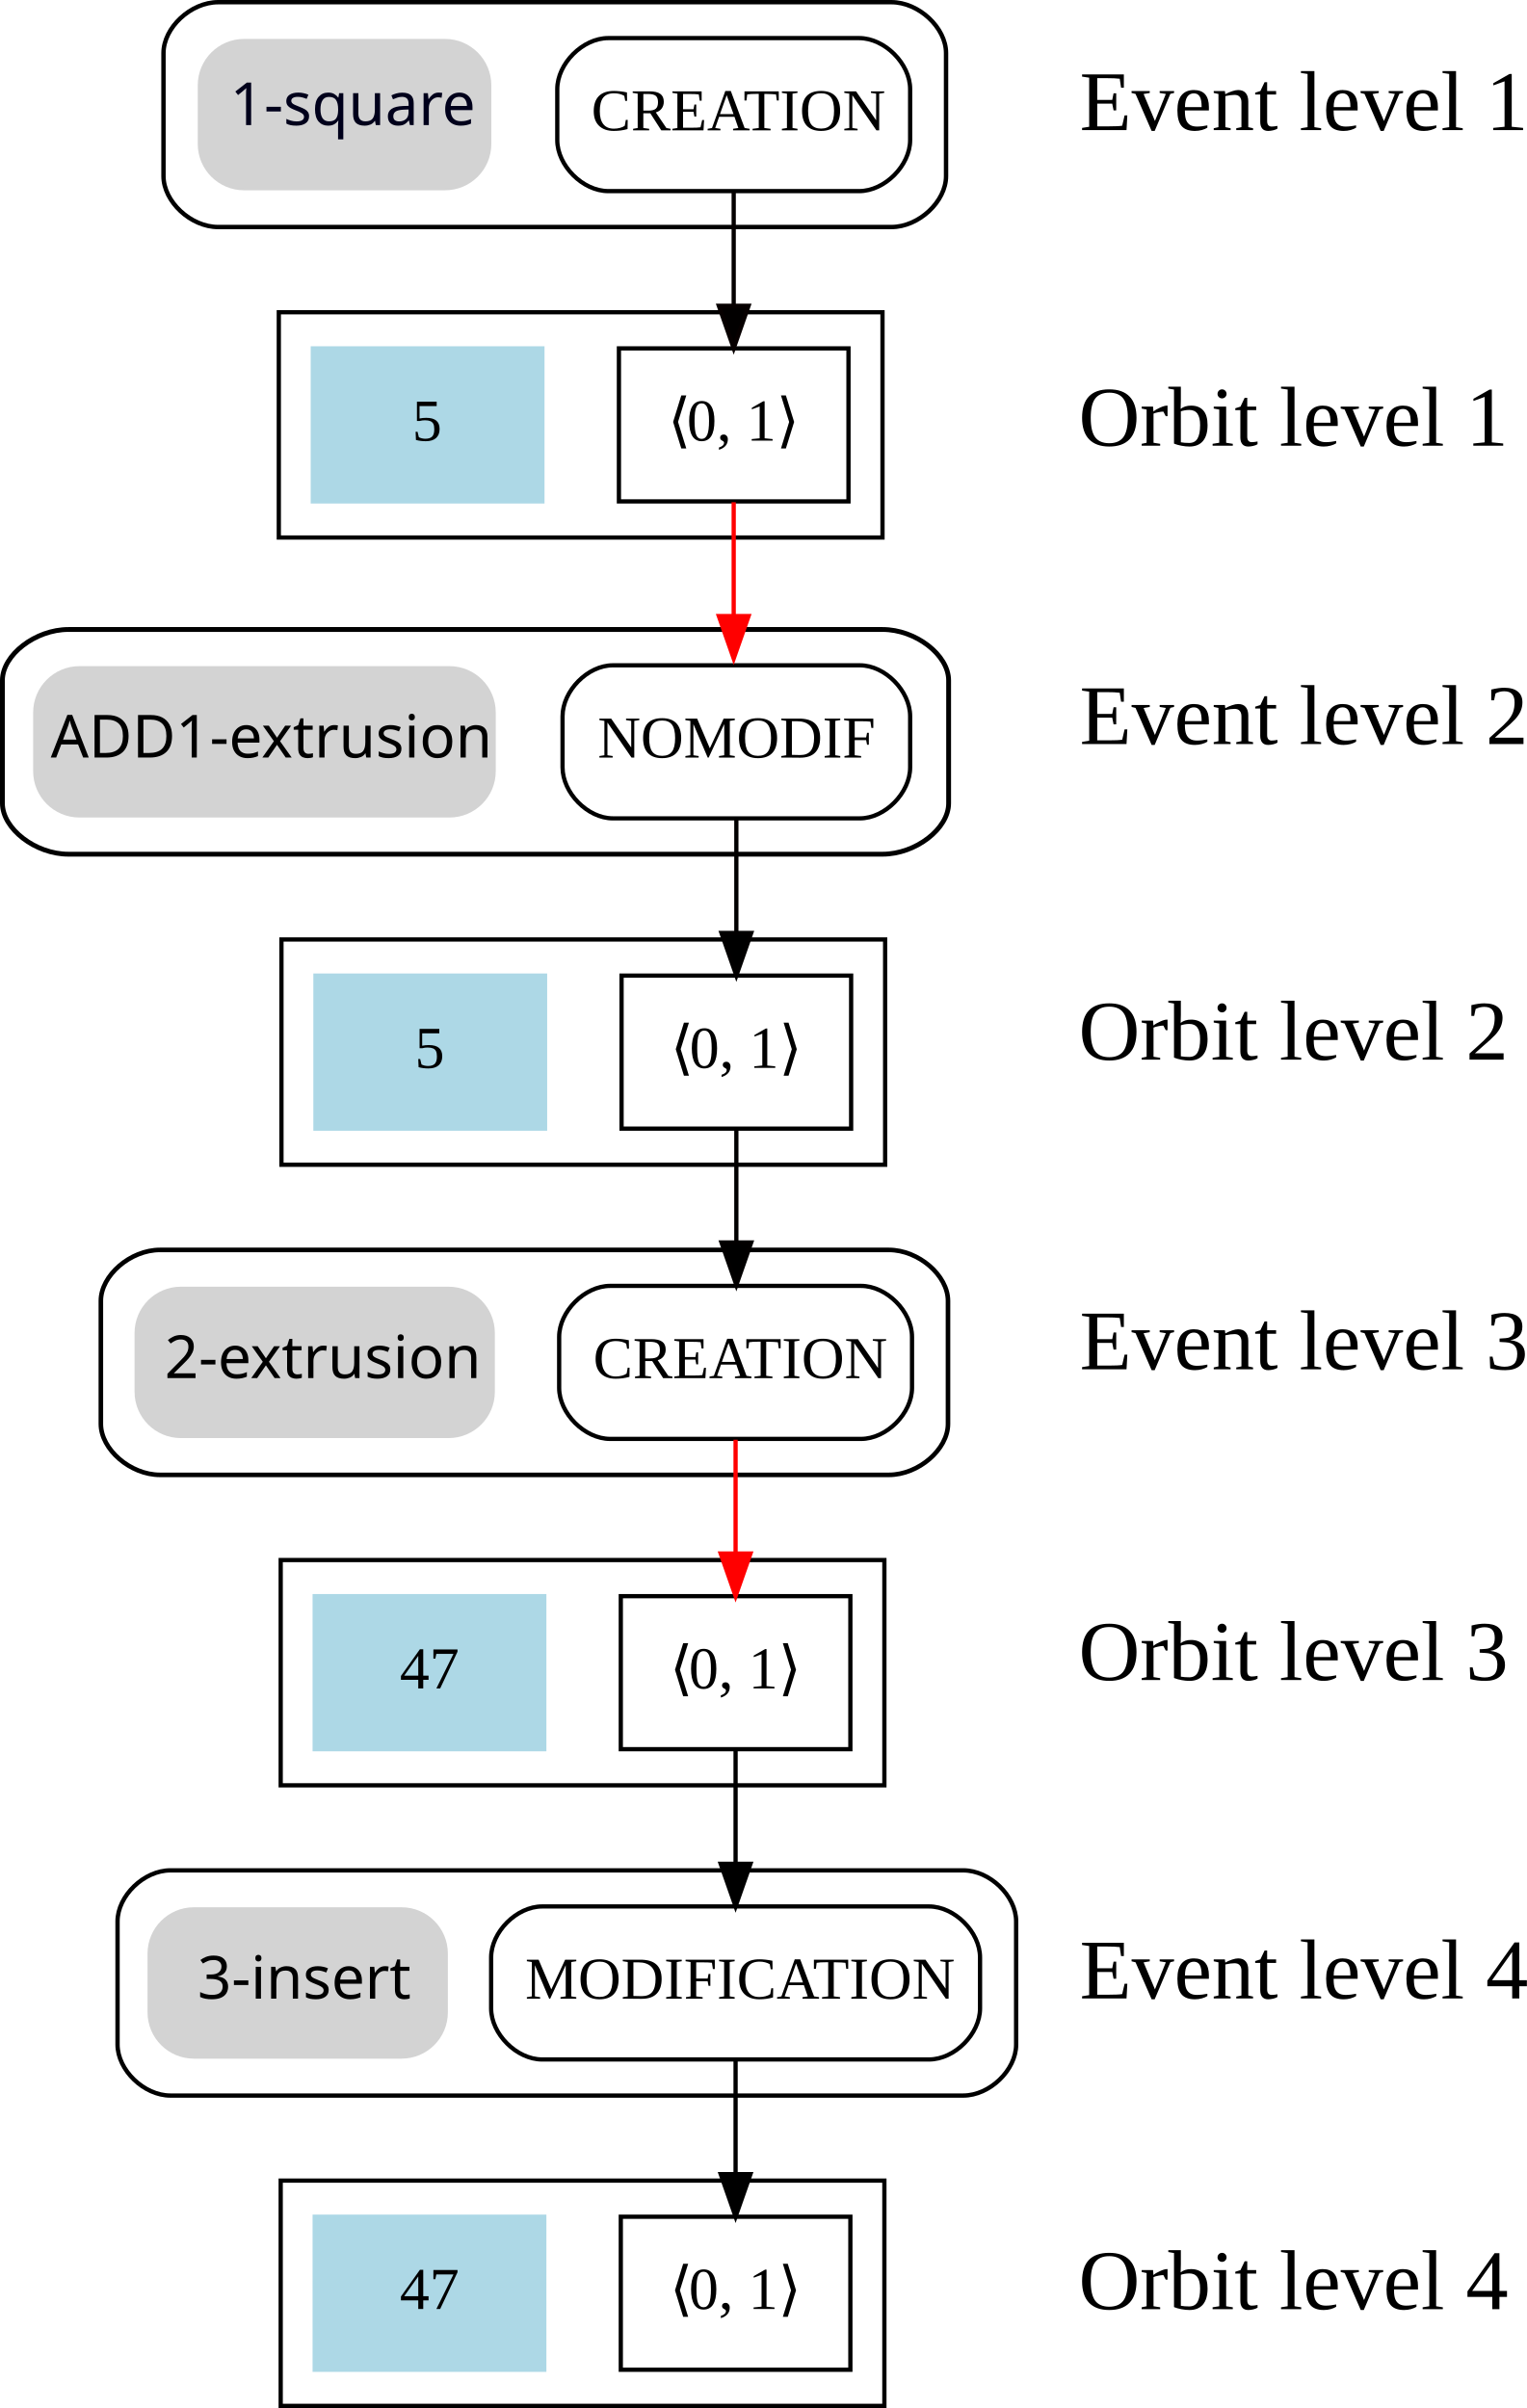
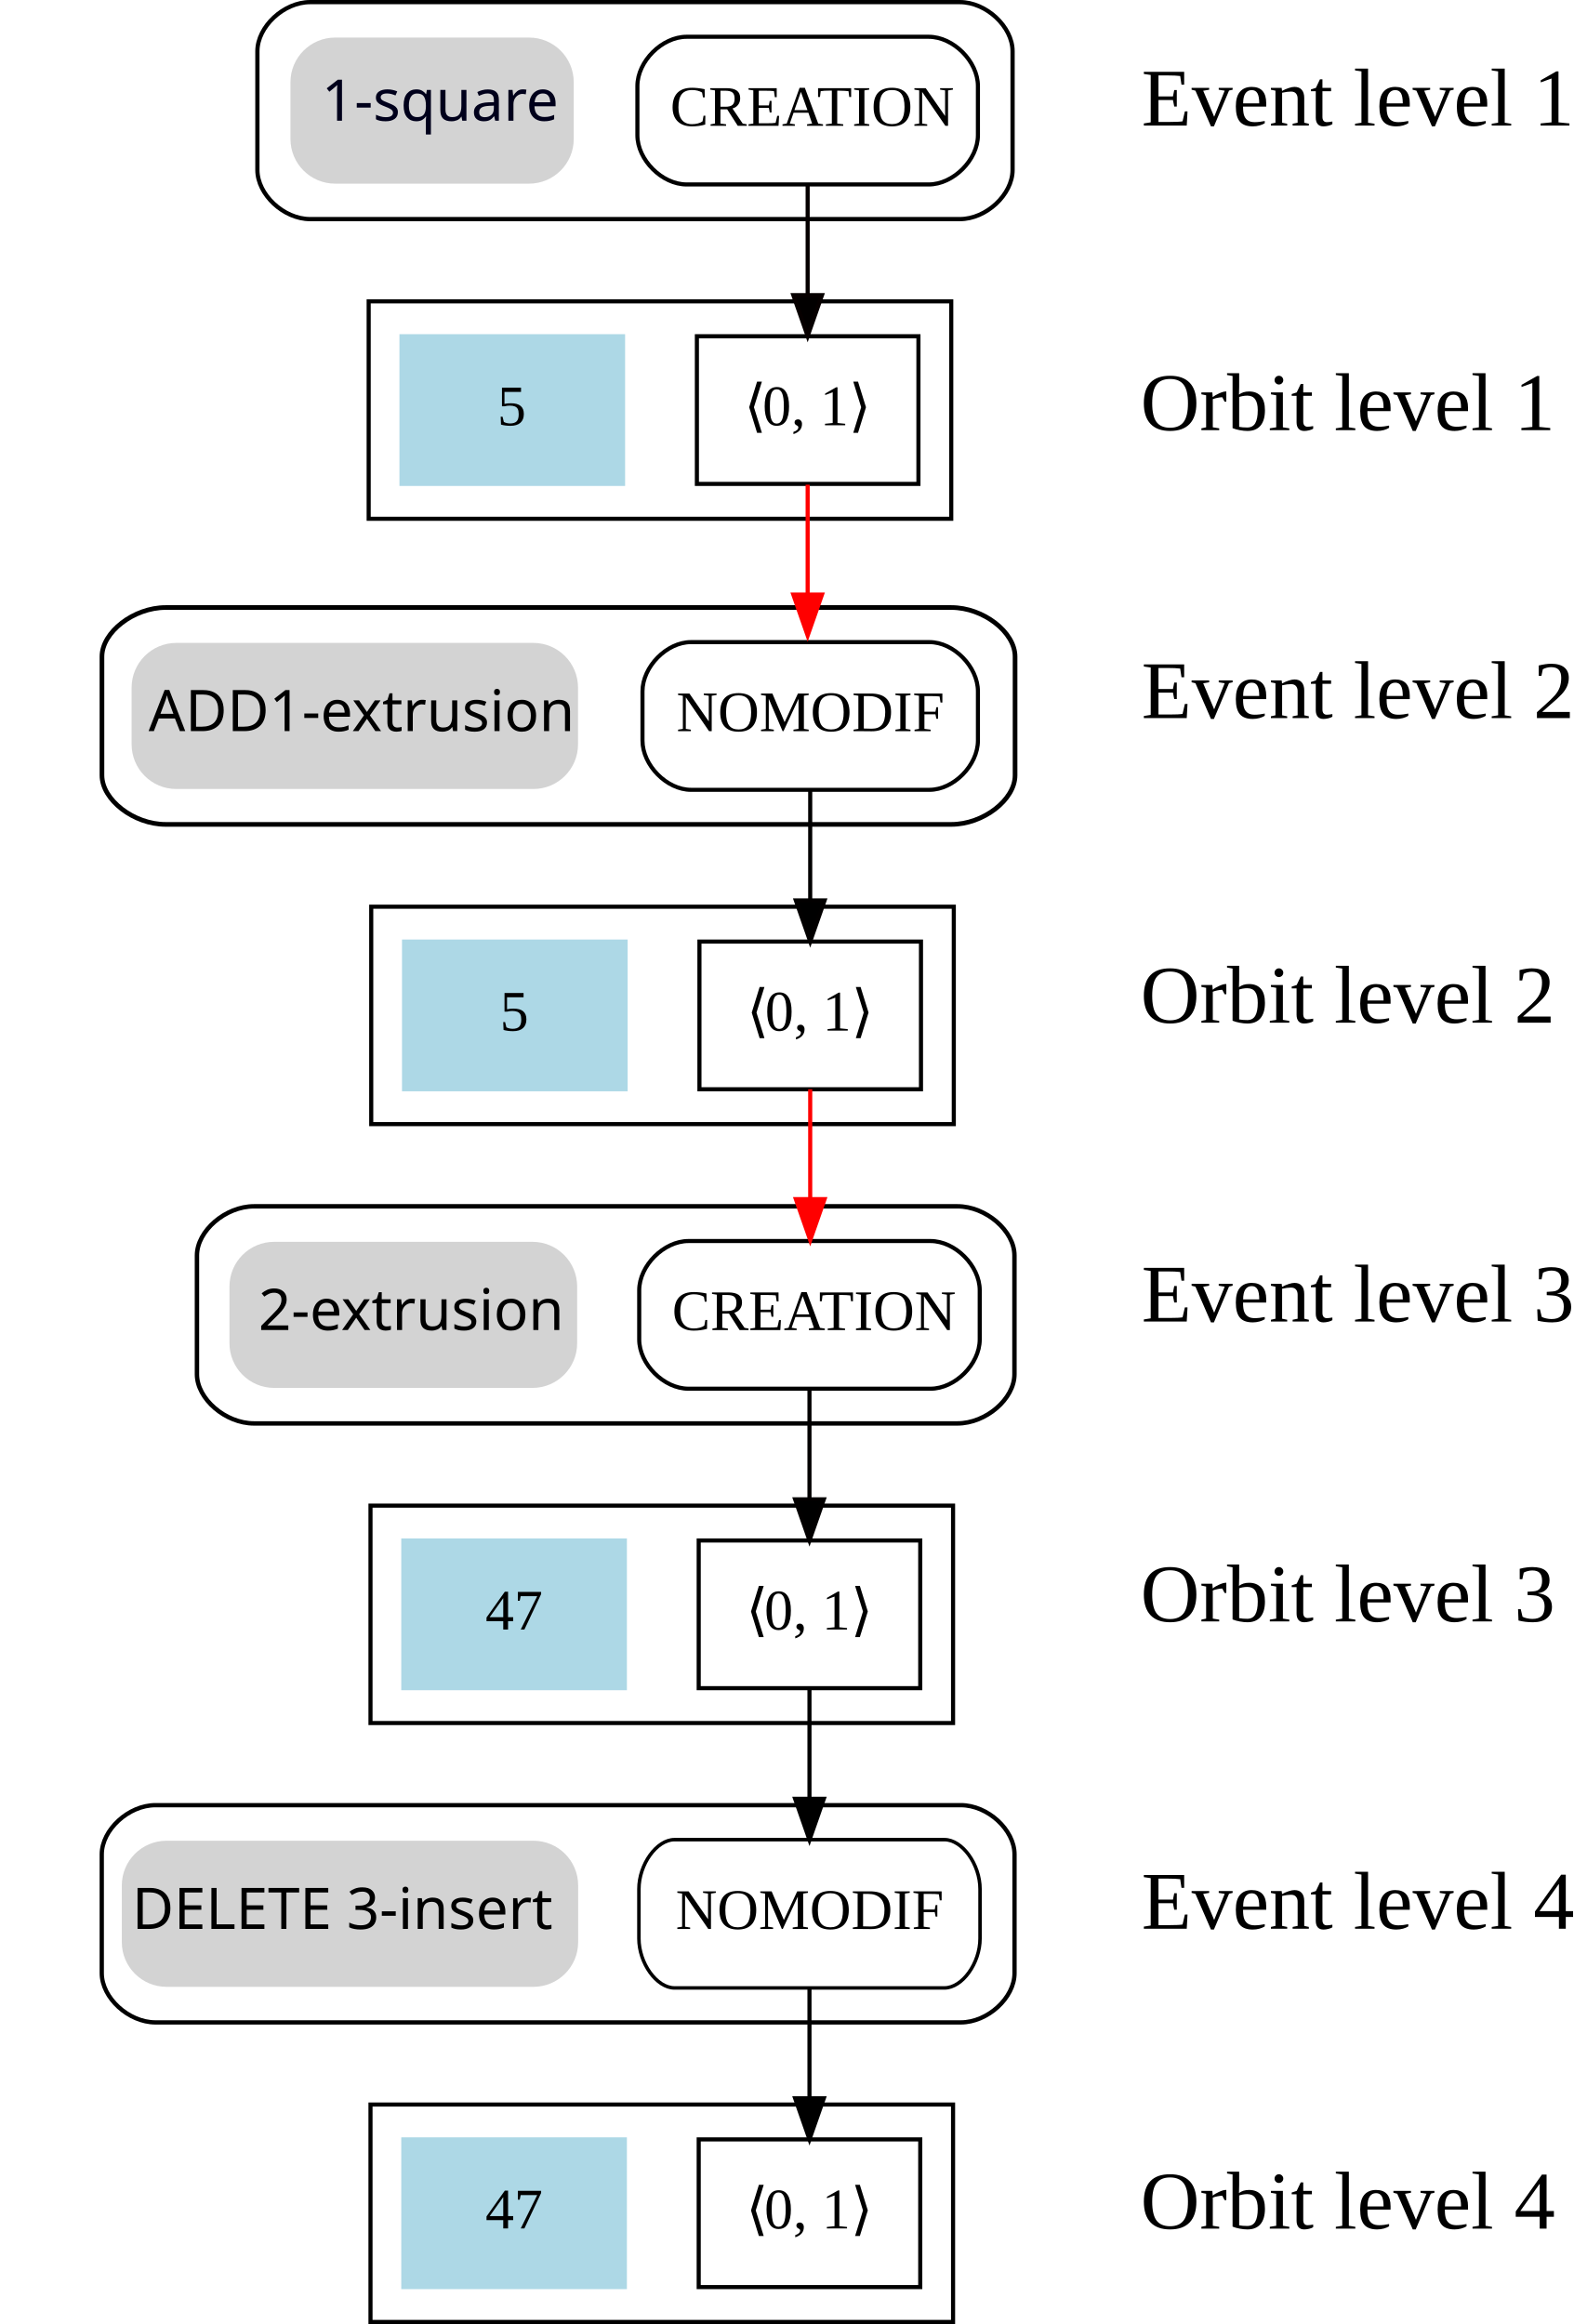
- <svg xmlns="http://www.w3.org/2000/svg" version="1.1" id="svg6779" width="478.872" height="755.377" viewBox="0 0 478.872 755.377">
+ <svg xmlns="http://www.w3.org/2000/svg" version="1.1" id="svg6779" width="511.247" height="755.377" viewBox="0 0 511.247 755.377">
  <defs id="defs6783" />
-   <g id="g6787" transform="matrix(1.333333,0,0,1.333333,-17.89104,-63.38168)">
-     <rect style="fill:#d3d3d3;fill-opacity:1;stroke:none;stroke-width:1.137;stroke-linecap:square;stop-color:#000000" id="rect626-8-4" width="70.646" height="35.616" x="48.12" y="496.261" ry="10.898" />
+   <g id="g6787" transform="matrix(1.333333,0,0,1.333333,14.48416,-63.38168)">
    <rect style="fill:#d3d3d3;fill-opacity:1;stroke:none;stroke-width:1.245;stroke-linecap:square;stop-color:#000000" id="rect626-8" width="84.75" height="35.616" x="45.068" y="350.261" ry="10.898" />
    <path d="m 64.716,100.947 c 0,0 158.389,0 158.389,0 6.421,0 12.842,-5.988 12.842,-11.976 0,0 0,-28.942 0,-28.942 0,-5.988 -6.421,-11.976 -12.842,-11.976 0,0 -158.389,0 -158.389,0 -6.421,0 -12.842,5.988 -12.842,11.976 0,0 0,28.942 0,28.942 0,5.988 6.421,11.976 12.842,11.976" style="fill:none;stroke:#000000;stroke-width:1.033;stroke-linecap:butt;stroke-linejoin:miter;stroke-miterlimit:10;stroke-dasharray:none;stroke-opacity:1" id="path6791" />
    <path d="m 79,121 h 142 v 53 H 79 Z" style="fill:none;stroke:#000000;stroke-width:1;stroke-linecap:butt;stroke-linejoin:miter;stroke-miterlimit:10;stroke-dasharray:none;stroke-opacity:1" id="path6793" />
    <path d="m 51.044,394.531 c 0,0 171.459,0 171.459,0 6.951,0 13.902,-5.991 13.902,-11.983 0,0 0,-28.959 0,-28.959 0,-5.991 -6.951,-11.983 -13.902,-11.983 0,0 -171.459,0 -171.459,0 -6.951,0 -13.902,5.991 -13.902,11.983 0,0 0,28.959 0,28.959 0,5.991 6.951,11.983 13.902,11.983" style="fill:none;stroke:#000000;stroke-width:1.076;stroke-linecap:butt;stroke-linejoin:miter;stroke-miterlimit:10;stroke-dasharray:none;stroke-opacity:1" id="path6795" />
    <path d="M 79.443,414.569 H 221.443 v 53 H 79.443 Z" style="fill:none;stroke:#000000;stroke-width:1;stroke-linecap:butt;stroke-linejoin:miter;stroke-miterlimit:10;stroke-dasharray:none;stroke-opacity:1" id="path6797" />
-     <path d="m 53.499,540.56 c 0,0 186.502,0 186.502,0 6.217,0 12.433,-5.998 12.433,-11.996 0,0 0,-28.99 0,-28.99 0,-5.998 -6.217,-11.996 -12.433,-11.996 0,0 -186.502,0 -186.502,0 -6.217,0 -12.433,5.998 -12.433,11.996 0,0 0,28.99 0,28.99 0,5.998 6.217,11.996 12.433,11.996" style="fill:none;stroke:#000000;stroke-width:1.018;stroke-linecap:butt;stroke-linejoin:miter;stroke-miterlimit:10;stroke-dasharray:none;stroke-opacity:1" id="path6799" />
+     <path d="m 27.027,540.547 c 0,0 196.307,0 196.307,0 6.544,0 13.087,-5.995 13.087,-11.99 0,0 0,-28.976 0,-28.976 0,-5.995 -6.544,-11.99 -13.087,-11.99 0,0 -196.307,0 -196.307,0 -6.544,0 -13.087,5.995 -13.087,11.99 0,0 0,28.976 0,28.976 0,5.995 6.544,11.99 13.087,11.99" style="fill:none;stroke:#000000;stroke-width:1.044;stroke-linecap:butt;stroke-linejoin:miter;stroke-miterlimit:10;stroke-dasharray:none;stroke-opacity:1" id="path6799" />
    <path d="M 79.443,560.569 H 221.443 v 53 H 79.443 Z" style="fill:none;stroke:#000000;stroke-width:1;stroke-linecap:butt;stroke-linejoin:miter;stroke-miterlimit:10;stroke-dasharray:none;stroke-opacity:1" id="path6801" />
    <path d="m 156.5,92.5 c 0,0 59,0 59,0 6,0 12,-6 12,-12 0,0 0,-12 0,-12 0,-6 -6,-12 -12,-12 0,0 -59,0 -59,0 -6,0 -12,6 -12,12 0,0 0,12 0,12 0,6 6,12 12,12" style="fill:none;stroke:#000000;stroke-width:1;stroke-linecap:butt;stroke-linejoin:miter;stroke-miterlimit:10;stroke-dasharray:none;stroke-opacity:1" id="path6803" />
    <text xml:space="preserve" style="font-variant:normal;font-weight:normal;font-size:14px;font-family:'Liberation Serif';-inkscape-font-specification:LiberationSerif;writing-mode:lr-tb;fill:#000000;fill-opacity:1;fill-rule:nonzero;stroke:none" id="text6807" x="152.5" y="78.199">
      <tspan x="152.5 161.502 170.504 178.748 186.996 195.254 199.749 209.495" y="78.199" id="tspan6805">CREATION</tspan>
    </text>
    <path d="m 159,129.5 h 54 v 36 h -54 z" style="fill:none;stroke:#000000;stroke-width:1;stroke-linecap:butt;stroke-linejoin:miter;stroke-miterlimit:10;stroke-dasharray:none;stroke-opacity:1" id="path6809" />
    <text xml:space="preserve" style="font-variant:normal;font-weight:normal;font-size:14px;font-family:Symbola;-inkscape-font-specification:Symbola;writing-mode:lr-tb;fill:#000000;fill-opacity:1;fill-rule:nonzero;stroke:none" id="text6813" x="170.5" y="151.199">
      <tspan x="170.5" y="151.199" id="tspan6811">⟨</tspan>
    </text>
    <text xml:space="preserve" style="font-variant:normal;font-weight:normal;font-size:14px;font-family:'Liberation Serif';-inkscape-font-specification:LiberationSerif;writing-mode:lr-tb;fill:#000000;fill-opacity:1;fill-rule:nonzero;stroke:none" id="text6817" x="174.997" y="151.199">
      <tspan x="174.997 181.745 185.497 189.249" y="151.199" id="tspan6815">0, 1</tspan>
    </text>
    <text xml:space="preserve" style="font-variant:normal;font-weight:normal;font-size:14px;font-family:Symbola;-inkscape-font-specification:Symbola;writing-mode:lr-tb;fill:#000000;fill-opacity:1;fill-rule:nonzero;stroke:none" id="text6821" x="195.997" y="151.199">
      <tspan x="195.997" y="151.199" id="tspan6819">⟩</tspan>
    </text>
    <path d="m 186,92.688 c 0,8.023 0,17.765 0,26.742" style="fill:none;stroke:#040000;stroke-width:1;stroke-linecap:butt;stroke-linejoin:miter;stroke-miterlimit:10;stroke-dasharray:none;stroke-opacity:1" id="path6823" />
    <path d="m 189.5,119.473 -3.5,10 -3.5,-10 z" style="fill:#020000;fill-opacity:1;fill-rule:nonzero;stroke:#070000;stroke-width:1;stroke-linecap:butt;stroke-linejoin:miter;stroke-miterlimit:10;stroke-dasharray:none;stroke-opacity:1" id="path6825" />
    <path d="m 156.943,386.069 c 0,0 59,0 59,0 6,0 12,-6 12,-12 0,0 0,-12 0,-12 0,-6 -6,-12 -12,-12 0,0 -59,0 -59,0 -6,0 -12,6 -12,12 0,0 0,12 0,12 0,6 6,12 12,12" style="fill:none;stroke:#000000;stroke-width:1;stroke-linecap:butt;stroke-linejoin:miter;stroke-miterlimit:10;stroke-dasharray:none;stroke-opacity:1" id="path6827" />
    <text xml:space="preserve" style="font-variant:normal;font-weight:normal;font-size:14px;font-family:'Liberation Serif';-inkscape-font-specification:LiberationSerif;writing-mode:lr-tb;fill:#000000;fill-opacity:1;fill-rule:nonzero;stroke:none" id="text6831" x="152.943" y="371.768">
      <tspan x="152.943 161.945 170.947 179.191 187.44 195.698 200.192 209.938" y="371.768" id="tspan6829">CREATION</tspan>
    </text>
    <text xml:space="preserve" style="font-variant:normal;font-weight:normal;font-size:14px;font-family:'Liberation Serif';-inkscape-font-specification:LiberationSerif;writing-mode:lr-tb;fill:#000000;fill-opacity:1;fill-rule:nonzero;stroke:none" id="text6841" x="95.5" y="78.199">
      <tspan x="95.5" y="78.199" id="tspan6839">1</tspan>
    </text>
    <path d="m 159.443,423.069 h 54 v 36 h -54 z" style="fill:none;stroke:#000000;stroke-width:1;stroke-linecap:butt;stroke-linejoin:miter;stroke-miterlimit:10;stroke-dasharray:none;stroke-opacity:1" id="path6843" />
    <text xml:space="preserve" style="font-variant:normal;font-weight:normal;font-size:14px;font-family:Symbola;-inkscape-font-specification:Symbola;writing-mode:lr-tb;fill:#000000;fill-opacity:1;fill-rule:nonzero;stroke:none" id="text6847" x="170.943" y="444.768">
      <tspan x="170.943" y="444.768" id="tspan6845">⟨</tspan>
    </text>
    <text xml:space="preserve" style="font-variant:normal;font-weight:normal;font-size:14px;font-family:'Liberation Serif';-inkscape-font-specification:LiberationSerif;writing-mode:lr-tb;fill:#000000;fill-opacity:1;fill-rule:nonzero;stroke:none" id="text6851" x="175.44" y="444.768">
      <tspan x="175.44 182.188 185.94 189.692" y="444.768" id="tspan6849">0, 1</tspan>
    </text>
    <text xml:space="preserve" style="font-variant:normal;font-weight:normal;font-size:14px;font-family:Symbola;-inkscape-font-specification:Symbola;writing-mode:lr-tb;fill:#000000;fill-opacity:1;fill-rule:nonzero;stroke:none" id="text6855" x="196.44" y="444.768">
      <tspan x="196.44" y="444.768" id="tspan6853">⟩</tspan>
    </text>
-     <path d="m 186.443,386.257 c 0,8.023 0,17.765 0,26.742" style="fill:none;stroke:#ff0000;stroke-width:1;stroke-linecap:butt;stroke-linejoin:miter;stroke-miterlimit:10;stroke-dasharray:none;stroke-opacity:1" id="path6857" />
-     <path d="m 189.943,413.042 -3.5,10 -3.5,-10 z" style="fill:#ff0000;fill-opacity:1;fill-rule:nonzero;stroke:#ff0000;stroke-width:1;stroke-linecap:butt;stroke-linejoin:miter;stroke-miterlimit:10;stroke-dasharray:none;stroke-opacity:1" id="path6859" />
+     <path d="m 186.443,386.257 c 0,8.023 0,17.765 0,26.742" style="fill:#000000;fill-opacity:1;stroke:#020000;stroke-width:1;stroke-linecap:butt;stroke-linejoin:miter;stroke-miterlimit:10;stroke-dasharray:none;stroke-opacity:1" id="path6857" />
+     <path d="m 189.943,413.042 -3.5,10 -3.5,-10 z" style="fill:#000000;fill-opacity:1;fill-rule:nonzero;stroke:#020000;stroke-width:1;stroke-linecap:butt;stroke-linejoin:miter;stroke-miterlimit:10;stroke-dasharray:none;stroke-opacity:1" id="path6859" />
    <path d="m 87,129.5 h 54 v 36 H 87 Z" style="fill:#add8e6;fill-opacity:1;fill-rule:nonzero;stroke:#add8e6;stroke-width:1;stroke-linecap:butt;stroke-linejoin:miter;stroke-miterlimit:10;stroke-dasharray:none;stroke-opacity:1" id="path6861" />
    <text xml:space="preserve" style="font-variant:normal;font-weight:normal;font-size:14px;font-family:'Liberation Serif';-inkscape-font-specification:LiberationSerif;writing-mode:lr-tb;fill:#000000;fill-opacity:1;fill-rule:nonzero;stroke:none" id="text6865" x="110.367" y="151.199">
      <tspan x="110.367" y="151.199" id="tspan6863">5</tspan>
    </text>
-     <path d="m 140.943,532.069 c 0,0 91,0 91,0 6,0 12,-6 12,-12 0,0 0,-12 0,-12 0,-6 -6,-12 -12,-12 0,0 -91,0 -91,0 -6,0 -12,6 -12,12 0,0 0,12 0,12 0,6 6,12 12,12" style="fill:none;stroke:#000000;stroke-width:1;stroke-linecap:butt;stroke-linejoin:miter;stroke-miterlimit:10;stroke-dasharray:none;stroke-opacity:1" id="path6867" />
-     <text xml:space="preserve" style="font-variant:normal;font-weight:normal;font-size:14px;font-family:'Liberation Serif';-inkscape-font-specification:LiberationSerif;writing-mode:lr-tb;fill:#000000;fill-opacity:1;fill-rule:nonzero;stroke:none" id="text6871" x="136.943" y="517.768">
-       <tspan x="136.943 149.7 159.446 169.193 173.687 181.193 185.687 194.689 202.938 211.196 215.69 225.436" y="517.768" id="tspan6869">MODIFICATION</tspan>
+     <path d="m 153.545,532.143 c 0,0 65.795,0 65.795,0 4.338,0 8.676,-6.025 8.676,-12.049 0,0 0,-12.049 0,-12.049 0,-6.025 -4.338,-12.049 -8.676,-12.049 0,0 -65.795,0 -65.795,0 -4.338,0 -8.676,6.025 -8.676,12.049 0,0 0,12.049 0,12.049 0,6.025 4.338,12.049 8.676,12.049" style="fill:none;stroke:#000000;stroke-width:0.852;stroke-linecap:butt;stroke-linejoin:miter;stroke-miterlimit:10;stroke-dasharray:none;stroke-opacity:1" id="path6867" />
+     <text xml:space="preserve" style="font-variant:normal;font-weight:normal;font-size:14px;font-family:'Liberation Serif';-inkscape-font-specification:LiberationSerif;writing-mode:lr-tb;fill:#000000;fill-opacity:1;fill-rule:nonzero;stroke:none" id="text6871" x="153.825" y="517.768">
+       <tspan id="tspan6869" x="153.825" y="517.768">NOMODIF</tspan>
    </text>
    <path d="m 186.443,459.257 c 0,8.023 0,17.765 0,26.742" style="fill:none;stroke:#000000;stroke-width:1;stroke-linecap:butt;stroke-linejoin:miter;stroke-miterlimit:10;stroke-dasharray:none;stroke-opacity:1" id="path6873" />
    <path d="m 189.943,486.042 -3.5,10 -3.5,-10 z" style="fill:#000000;fill-opacity:1;fill-rule:nonzero;stroke:#000000;stroke-width:1;stroke-linecap:butt;stroke-linejoin:miter;stroke-miterlimit:10;stroke-dasharray:none;stroke-opacity:1" id="path6875" />
    <text xml:space="preserve" style="font-style:normal;font-variant:normal;font-weight:normal;font-stretch:normal;font-size:14px;font-family:Symbola;-inkscape-font-specification:'Symbola, Normal';font-variant-ligatures:normal;font-variant-caps:normal;font-variant-numeric:normal;font-variant-east-asian:normal;writing-mode:lr-tb;fill:#000000;fill-opacity:1;fill-rule:nonzero;stroke:none" id="text6881" x="52.128" y="371.768">
      <tspan id="tspan1791" x="52.128" y="371.768">2-extrusion</tspan>
    </text>
    <path d="m 159.443,569.069 h 54 v 36 h -54 z" style="fill:none;stroke:#000000;stroke-width:1;stroke-linecap:butt;stroke-linejoin:miter;stroke-miterlimit:10;stroke-dasharray:none;stroke-opacity:1" id="path6883" />
    <text xml:space="preserve" style="font-variant:normal;font-weight:normal;font-size:14px;font-family:Symbola;-inkscape-font-specification:Symbola;writing-mode:lr-tb;fill:#000000;fill-opacity:1;fill-rule:nonzero;stroke:none" id="text6887" x="170.943" y="590.768">
      <tspan x="170.943" y="590.768" id="tspan6885">⟨</tspan>
    </text>
    <text xml:space="preserve" style="font-variant:normal;font-weight:normal;font-size:14px;font-family:'Liberation Serif';-inkscape-font-specification:LiberationSerif;writing-mode:lr-tb;fill:#000000;fill-opacity:1;fill-rule:nonzero;stroke:none" id="text6891" x="175.44" y="590.768">
      <tspan x="175.44 182.188 185.94 189.692" y="590.768" id="tspan6889">0, 1</tspan>
    </text>
    <text xml:space="preserve" style="font-variant:normal;font-weight:normal;font-size:14px;font-family:Symbola;-inkscape-font-specification:Symbola;writing-mode:lr-tb;fill:#000000;fill-opacity:1;fill-rule:nonzero;stroke:none" id="text6895" x="196.44" y="590.768">
      <tspan x="196.44" y="590.768" id="tspan6893">⟩</tspan>
    </text>
    <path d="m 186.443,532.257 c 0,8.023 0,17.765 0,26.742" style="fill:none;stroke:#000000;stroke-width:1;stroke-linecap:butt;stroke-linejoin:miter;stroke-miterlimit:10;stroke-dasharray:none;stroke-opacity:1" id="path6897" />
    <path d="m 189.943,559.042 -3.5,10 -3.5,-10 z" style="fill:#000000;fill-opacity:1;fill-rule:nonzero;stroke:#000000;stroke-width:1;stroke-linecap:butt;stroke-linejoin:miter;stroke-miterlimit:10;stroke-dasharray:none;stroke-opacity:1" id="path6899" />
    <path d="m 87.443,423.069 h 54 v 36 H 87.443 Z" style="fill:#add8e6;fill-opacity:1;fill-rule:nonzero;stroke:#add8e6;stroke-width:1;stroke-linecap:butt;stroke-linejoin:miter;stroke-miterlimit:10;stroke-dasharray:none;stroke-opacity:1" id="path6901" />
    <text xml:space="preserve" style="font-variant:normal;font-weight:normal;font-size:14px;font-family:'Liberation Serif';-inkscape-font-specification:LiberationSerif;writing-mode:lr-tb;fill:#000000;fill-opacity:1;fill-rule:nonzero;stroke:none" id="text6905" x="107.443" y="444.768">
      <tspan x="107.443" y="444.768" id="tspan6903">47</tspan>
    </text>
-     <text xml:space="preserve" style="font-style:normal;font-variant:normal;font-weight:normal;font-stretch:normal;font-size:14px;font-family:Symbola;-inkscape-font-specification:'Symbola, Normal';font-variant-ligatures:normal;font-variant-caps:normal;font-variant-numeric:normal;font-variant-east-asian:normal;writing-mode:lr-tb;fill:#000000;fill-opacity:1;fill-rule:nonzero;stroke:none" id="text6911" x="59.872" y="517.768">
-       <tspan id="tspan1815" x="59.872" y="517.768">3-insert</tspan>
-     </text>
+     <g id="g29819" transform="translate(-9)">
+       <rect style="fill:#d3d3d3;fill-opacity:1;stroke:none;stroke-width:1.426;stroke-linecap:square;stop-color:#000000" id="rect626-8-4" width="111.23" height="35.616" x="27.828" y="496.261" ry="10.898" />
+       <text xml:space="preserve" style="font-style:normal;font-variant:normal;font-weight:normal;font-stretch:normal;font-size:14px;font-family:Symbola;-inkscape-font-specification:'Symbola, Normal';font-variant-ligatures:normal;font-variant-caps:normal;font-variant-numeric:normal;font-variant-east-asian:normal;writing-mode:lr-tb;fill:#000000;fill-opacity:1;fill-rule:nonzero;stroke:none" id="text6911" x="30.303" y="517.768">
+         <tspan id="tspan1815" x="30.303" y="517.768">DELETE 3-insert</tspan>
+       </text>
+     </g>
    <path d="m 87.443,569.069 h 54 v 36 H 87.443 Z" style="fill:#add8e6;fill-opacity:1;fill-rule:nonzero;stroke:#add8e6;stroke-width:1;stroke-linecap:butt;stroke-linejoin:miter;stroke-miterlimit:10;stroke-dasharray:none;stroke-opacity:1" id="path6913" />
    <text xml:space="preserve" style="font-variant:normal;font-weight:normal;font-size:14px;font-family:'Liberation Serif';-inkscape-font-specification:LiberationSerif;writing-mode:lr-tb;fill:#000000;fill-opacity:1;fill-rule:nonzero;stroke:none" id="text6917" x="107.443" y="590.768">
      <tspan x="107.443" y="590.768" id="tspan6915">47</tspan>
    </text>
    <rect style="fill:#d3d3d3;fill-opacity:1;stroke:none;stroke-width:1.124;stroke-linecap:square;stop-color:#000000" id="rect626" width="69.052" height="35.616" x="59.933" y="56.692" ry="10.898" />
    <text xml:space="preserve" style="font-size:20px;font-family:'Liberation Serif';-inkscape-font-specification:'Liberation Serif, Normal';fill:#d3d3d3;fill-opacity:1;stroke:none;stroke-width:1;stroke-linecap:square;stop-color:#000000" x="36.832" y="74.5" id="text1351">
      <tspan id="tspan1349" style="stroke-width:1" x="36.832" y="74.5" />
    </text>
    <text xml:space="preserve" style="font-style:normal;font-variant:normal;font-weight:normal;font-stretch:normal;font-size:14px;font-family:Symbola;-inkscape-font-specification:'Symbola, Normal';font-variant-ligatures:normal;font-variant-caps:normal;font-variant-numeric:normal;font-variant-east-asian:normal;fill:#00001b;fill-opacity:1;stroke:none;stroke-width:1;stroke-linecap:square;stop-color:#000000" x="67.528" y="76.962" id="text1355">
      <tspan id="tspan1353" style="font-style:normal;font-variant:normal;font-weight:normal;font-stretch:normal;font-size:14px;font-family:Symbola;-inkscape-font-specification:'Symbola, Normal';font-variant-ligatures:normal;font-variant-caps:normal;font-variant-numeric:normal;font-variant-east-asian:normal;fill:#00001b;fill-opacity:1;stroke-width:1" x="67.528" y="76.962">1-square</tspan>
    </text>
    <text xml:space="preserve" style="font-size:44px;font-family:'Liberation Serif';-inkscape-font-specification:'Liberation Serif, Normal';fill:#000000;fill-opacity:1;stroke:none;stroke-width:3;stroke-linecap:round;stroke-linejoin:miter;stroke-dasharray:none;stroke-opacity:0.8;stop-color:#000000" x="255.574" y="73.633" id="text7913">
      <tspan id="tspan7911" style="fill:#000000;fill-opacity:1;stroke-width:3" x="255.574" y="73.633" />
    </text>
    <text xml:space="preserve" style="font-style:normal;font-variant:normal;font-weight:normal;font-stretch:normal;font-size:20px;font-family:'Liberation Serif';-inkscape-font-specification:'Liberation Serif, Normal';font-variant-ligatures:normal;font-variant-caps:normal;font-variant-numeric:normal;font-variant-east-asian:normal;fill:#000000;fill-opacity:1;stroke:none;stroke-width:3;stroke-linecap:round;stroke-linejoin:miter;stroke-dasharray:none;stroke-opacity:0.8;stop-color:#000000" x="267.367" y="78.141" id="text7969">
      <tspan id="tspan7967" style="font-style:normal;font-variant:normal;font-weight:normal;font-stretch:normal;font-size:20px;font-family:'Liberation Serif';-inkscape-font-specification:'Liberation Serif, Normal';font-variant-ligatures:normal;font-variant-caps:normal;font-variant-numeric:normal;font-variant-east-asian:normal;stroke-width:3" x="267.367" y="78.141">Event level 1</tspan>
    </text>
    <text xml:space="preserve" style="font-style:normal;font-variant:normal;font-weight:normal;font-stretch:normal;font-size:20px;font-family:'Liberation Serif';-inkscape-font-specification:'Liberation Serif, Normal';font-variant-ligatures:normal;font-variant-caps:normal;font-variant-numeric:normal;font-variant-east-asian:normal;fill:#000000;fill-opacity:1;stroke:none;stroke-width:3;stroke-linecap:round;stroke-linejoin:miter;stroke-dasharray:none;stroke-opacity:0.8;stop-color:#000000" x="267.123" y="152.393" id="text7973">
      <tspan id="tspan7971" style="font-style:normal;font-variant:normal;font-weight:normal;font-stretch:normal;font-size:20px;font-family:'Liberation Serif';-inkscape-font-specification:'Liberation Serif, Normal';font-variant-ligatures:normal;font-variant-caps:normal;font-variant-numeric:normal;font-variant-east-asian:normal;stroke-width:3" x="267.123" y="152.393">Orbit level 1</tspan>
    </text>
    <text xml:space="preserve" style="font-style:normal;font-variant:normal;font-weight:normal;font-stretch:normal;font-size:20px;font-family:'Liberation Serif';-inkscape-font-specification:'Liberation Serif, Normal';font-variant-ligatures:normal;font-variant-caps:normal;font-variant-numeric:normal;font-variant-east-asian:normal;fill:#000000;fill-opacity:1;stroke:none;stroke-width:3;stroke-linecap:round;stroke-linejoin:miter;stroke-dasharray:none;stroke-opacity:0.8;stop-color:#000000" x="267.367" y="222.595" id="text7969-1">
      <tspan id="tspan1892" x="267.367" y="222.595">Event level 2</tspan>
    </text>
    <text xml:space="preserve" style="font-style:normal;font-variant:normal;font-weight:normal;font-stretch:normal;font-size:20px;font-family:'Liberation Serif';-inkscape-font-specification:'Liberation Serif, Normal';font-variant-ligatures:normal;font-variant-caps:normal;font-variant-numeric:normal;font-variant-east-asian:normal;fill:#000000;fill-opacity:1;stroke:none;stroke-width:3;stroke-linecap:round;stroke-linejoin:miter;stroke-dasharray:none;stroke-opacity:0.8;stop-color:#000000" x="267.123" y="296.847" id="text7973-9">
      <tspan id="tspan1894" x="267.123" y="296.847">Orbit level 2</tspan>
    </text>
    <text xml:space="preserve" style="font-style:normal;font-variant:normal;font-weight:normal;font-stretch:normal;font-size:20px;font-family:'Liberation Serif';-inkscape-font-specification:'Liberation Serif, Normal';font-variant-ligatures:normal;font-variant-caps:normal;font-variant-numeric:normal;font-variant-east-asian:normal;fill:#000000;fill-opacity:1;stroke:none;stroke-width:3;stroke-linecap:round;stroke-linejoin:miter;stroke-dasharray:none;stroke-opacity:0.8;stop-color:#000000" x="267.367" y="369.699" id="text7969-0">
      <tspan id="tspan1896" x="267.367" y="369.699">Event level 3</tspan>
    </text>
    <text xml:space="preserve" style="font-style:normal;font-variant:normal;font-weight:normal;font-stretch:normal;font-size:20px;font-family:'Liberation Serif';-inkscape-font-specification:'Liberation Serif, Normal';font-variant-ligatures:normal;font-variant-caps:normal;font-variant-numeric:normal;font-variant-east-asian:normal;fill:#000000;fill-opacity:1;stroke:none;stroke-width:3;stroke-linecap:round;stroke-linejoin:miter;stroke-dasharray:none;stroke-opacity:0.8;stop-color:#000000" x="267.123" y="442.798" id="text7973-8">
      <tspan id="tspan1898" x="267.123" y="442.798">Orbit level 3</tspan>
    </text>
    <text xml:space="preserve" style="font-style:normal;font-variant:normal;font-weight:normal;font-stretch:normal;font-size:20px;font-family:'Liberation Serif';-inkscape-font-specification:'Liberation Serif, Normal';font-variant-ligatures:normal;font-variant-caps:normal;font-variant-numeric:normal;font-variant-east-asian:normal;fill:#000000;fill-opacity:1;stroke:none;stroke-width:3;stroke-linecap:round;stroke-linejoin:miter;stroke-dasharray:none;stroke-opacity:0.8;stop-color:#000000" x="267.367" y="517.71" id="text7969-0-6">
      <tspan id="tspan1896-3" x="267.367" y="517.71">Event level 4</tspan>
    </text>
    <text xml:space="preserve" style="font-style:normal;font-variant:normal;font-weight:normal;font-stretch:normal;font-size:20px;font-family:'Liberation Serif';-inkscape-font-specification:'Liberation Serif, Normal';font-variant-ligatures:normal;font-variant-caps:normal;font-variant-numeric:normal;font-variant-east-asian:normal;fill:#000000;fill-opacity:1;stroke:none;stroke-width:3;stroke-linecap:round;stroke-linejoin:miter;stroke-dasharray:none;stroke-opacity:0.8;stop-color:#000000" x="267.123" y="590.809" id="text7973-8-1">
      <tspan id="tspan1898-7" x="267.123" y="590.809">Orbit level 4</tspan>
    </text>
    <path d="m 29.514,248.501 c 0,0 191.512,0 191.512,0 7.764,0 15.528,-5.985 15.528,-11.969 0,0 0,-28.926 0,-28.926 0,-5.985 -7.764,-11.969 -15.528,-11.969 0,0 -191.512,0 -191.512,0 -7.764,0 -15.528,5.985 -15.528,11.969 0,0 0,28.926 0,28.926 0,5.985 7.764,11.969 15.528,11.969" style="fill:none;stroke:#000000;stroke-width:1.136;stroke-linecap:butt;stroke-linejoin:miter;stroke-miterlimit:10;stroke-dasharray:none;stroke-opacity:1" id="path6795-9" />
    <path d="M 79.622,268.569 H 221.622 v 53 H 79.622 Z" style="fill:none;stroke:#000000;stroke-width:1;stroke-linecap:butt;stroke-linejoin:miter;stroke-miterlimit:10;stroke-dasharray:none;stroke-opacity:1" id="path6797-4" />
    <path d="m 157.562,240.073 c 0,0 58.12,0 58.12,0 5.911,0 11.821,-6.001 11.821,-12.002 0,0 0,-12.002 0,-12.002 0,-6.001 -5.911,-12.002 -11.821,-12.002 0,0 -58.12,0 -58.12,0 -5.911,0 -11.821,6.001 -11.821,12.002 0,0 0,12.002 0,12.002 0,6.001 5.911,12.002 11.821,12.002" style="fill:none;stroke:#000000;stroke-width:0.993;stroke-linecap:butt;stroke-linejoin:miter;stroke-miterlimit:10;stroke-dasharray:none;stroke-opacity:1" id="path6827-8" />
    <g id="g23299">
      <path d="m 186,165.688 c 0,8.023 0,17.765 0,26.742" style="fill:none;stroke:#ff0000;stroke-width:1;stroke-linecap:butt;stroke-linejoin:miter;stroke-miterlimit:10;stroke-dasharray:none;stroke-opacity:1" id="path6833" />
      <path d="m 189.5,192.473 -3.5,10 -3.5,-10 z" style="fill:#ff0000;fill-opacity:1;fill-rule:nonzero;stroke:#ff0000;stroke-width:1;stroke-linecap:butt;stroke-linejoin:miter;stroke-miterlimit:10;stroke-dasharray:none;stroke-opacity:1" id="path6835" />
    </g>
    <text xml:space="preserve" style="font-variant:normal;font-weight:normal;font-size:14px;font-family:'Liberation Serif';-inkscape-font-specification:LiberationSerif;writing-mode:lr-tb;fill:#000000;fill-opacity:1;fill-rule:nonzero;stroke:none" id="text6831-1" x="154.004" y="225.768">
      <tspan id="tspan6829-2" x="154.004" y="225.768">NOMODIF</tspan>
    </text>
    <path d="m 159.622,277.069 h 54 v 36 h -54 z" style="fill:none;stroke:#000000;stroke-width:1;stroke-linecap:butt;stroke-linejoin:miter;stroke-miterlimit:10;stroke-dasharray:none;stroke-opacity:1" id="path6843-9" />
    <text xml:space="preserve" style="font-variant:normal;font-weight:normal;font-size:14px;font-family:Symbola;-inkscape-font-specification:Symbola;writing-mode:lr-tb;fill:#000000;fill-opacity:1;fill-rule:nonzero;stroke:none" id="text6847-3" x="171.122" y="298.768">
      <tspan x="171.122" y="298.768" id="tspan6845-9">⟨</tspan>
    </text>
    <text xml:space="preserve" style="font-variant:normal;font-weight:normal;font-size:14px;font-family:'Liberation Serif';-inkscape-font-specification:LiberationSerif;writing-mode:lr-tb;fill:#000000;fill-opacity:1;fill-rule:nonzero;stroke:none" id="text6851-0" x="175.619" y="298.768">
      <tspan x="175.619 182.367 186.119 189.871" y="298.768" id="tspan6849-8">0, 1</tspan>
    </text>
    <text xml:space="preserve" style="font-variant:normal;font-weight:normal;font-size:14px;font-family:Symbola;-inkscape-font-specification:Symbola;writing-mode:lr-tb;fill:#000000;fill-opacity:1;fill-rule:nonzero;stroke:none" id="text6855-8" x="196.62" y="298.768">
      <tspan x="196.62" y="298.768" id="tspan6853-5">⟩</tspan>
    </text>
    <g id="g24305">
      <path d="m 186.622,240.257 c 0,8.023 0,17.765 0,26.742" style="fill:none;stroke:#010000;stroke-width:1;stroke-linecap:butt;stroke-linejoin:miter;stroke-miterlimit:10;stroke-dasharray:none;stroke-opacity:1" id="path6857-0" />
      <path d="m 190.122,267.042 -3.5,10 -3.5,-10 z" style="fill:#000000;fill-opacity:1;fill-rule:nonzero;stroke:#020000;stroke-width:1;stroke-linecap:butt;stroke-linejoin:miter;stroke-miterlimit:10;stroke-dasharray:none;stroke-opacity:1" id="path6859-9" />
    </g>
-     <g id="g24305-4" transform="translate(0,72.812)">
-       <path d="m 186.622,240.257 c 0,8.023 0,17.765 0,26.742" style="fill:none;stroke:#010000;stroke-width:1;stroke-linecap:butt;stroke-linejoin:miter;stroke-miterlimit:10;stroke-dasharray:none;stroke-opacity:1" id="path6857-0-4" />
-       <path d="m 190.122,267.042 -3.5,10 -3.5,-10 z" style="fill:#000000;fill-opacity:1;fill-rule:nonzero;stroke:#020000;stroke-width:1;stroke-linecap:butt;stroke-linejoin:miter;stroke-miterlimit:10;stroke-dasharray:none;stroke-opacity:1" id="path6859-9-7" />
+     <g id="g24305-4" transform="translate(0,72.812)" style="fill:#ff0000;fill-opacity:1;stroke:#ff0000;stroke-opacity:1">
+       <path d="m 186.622,240.257 c 0,8.023 0,17.765 0,26.742" style="fill:#ff0000;fill-opacity:1;stroke:#ff0000;stroke-width:1;stroke-linecap:butt;stroke-linejoin:miter;stroke-miterlimit:10;stroke-dasharray:none;stroke-opacity:1" id="path6857-0-4" />
+       <path d="m 190.122,267.042 -3.5,10 -3.5,-10 z" style="fill:#ff0000;fill-opacity:1;fill-rule:nonzero;stroke:#ff0000;stroke-width:1;stroke-linecap:butt;stroke-linejoin:miter;stroke-miterlimit:10;stroke-dasharray:none;stroke-opacity:1" id="path6859-9-7" />
    </g>
    <g id="g23510" transform="translate(-12)">
      <rect style="fill:#d3d3d3;fill-opacity:1;stroke:none;stroke-width:1.411;stroke-linecap:square;stop-color:#000000" id="rect626-8-3" width="108.814" height="35.616" x="33.215" y="204.261" ry="10.898" />
      <text xml:space="preserve" style="font-style:normal;font-variant:normal;font-weight:normal;font-stretch:normal;font-size:14px;font-family:Symbola;-inkscape-font-specification:'Symbola, Normal';font-variant-ligatures:normal;font-variant-caps:normal;font-variant-numeric:normal;font-variant-east-asian:normal;writing-mode:lr-tb;fill:#000000;fill-opacity:1;fill-rule:nonzero;stroke:none" id="text6881-6" x="37.357" y="225.768">
        <tspan id="tspan1791-3" x="37.357" y="225.768">ADD1-extrusion</tspan>
      </text>
    </g>
    <path d="m 87.622,277.069 h 54 v 36 H 87.622 Z" style="fill:#add8e6;fill-opacity:1;fill-rule:nonzero;stroke:#add8e6;stroke-width:1;stroke-linecap:butt;stroke-linejoin:miter;stroke-miterlimit:10;stroke-dasharray:none;stroke-opacity:1" id="path6901-8" />
    <text xml:space="preserve" style="font-variant:normal;font-weight:normal;font-size:14px;font-family:'Liberation Serif';-inkscape-font-specification:LiberationSerif;writing-mode:lr-tb;fill:#000000;fill-opacity:1;fill-rule:nonzero;stroke:none" id="text6905-5" x="110.989" y="298.768">
      <tspan x="110.989" y="298.768" id="tspan6903-6">5</tspan>
    </text>
  </g>
</svg>
